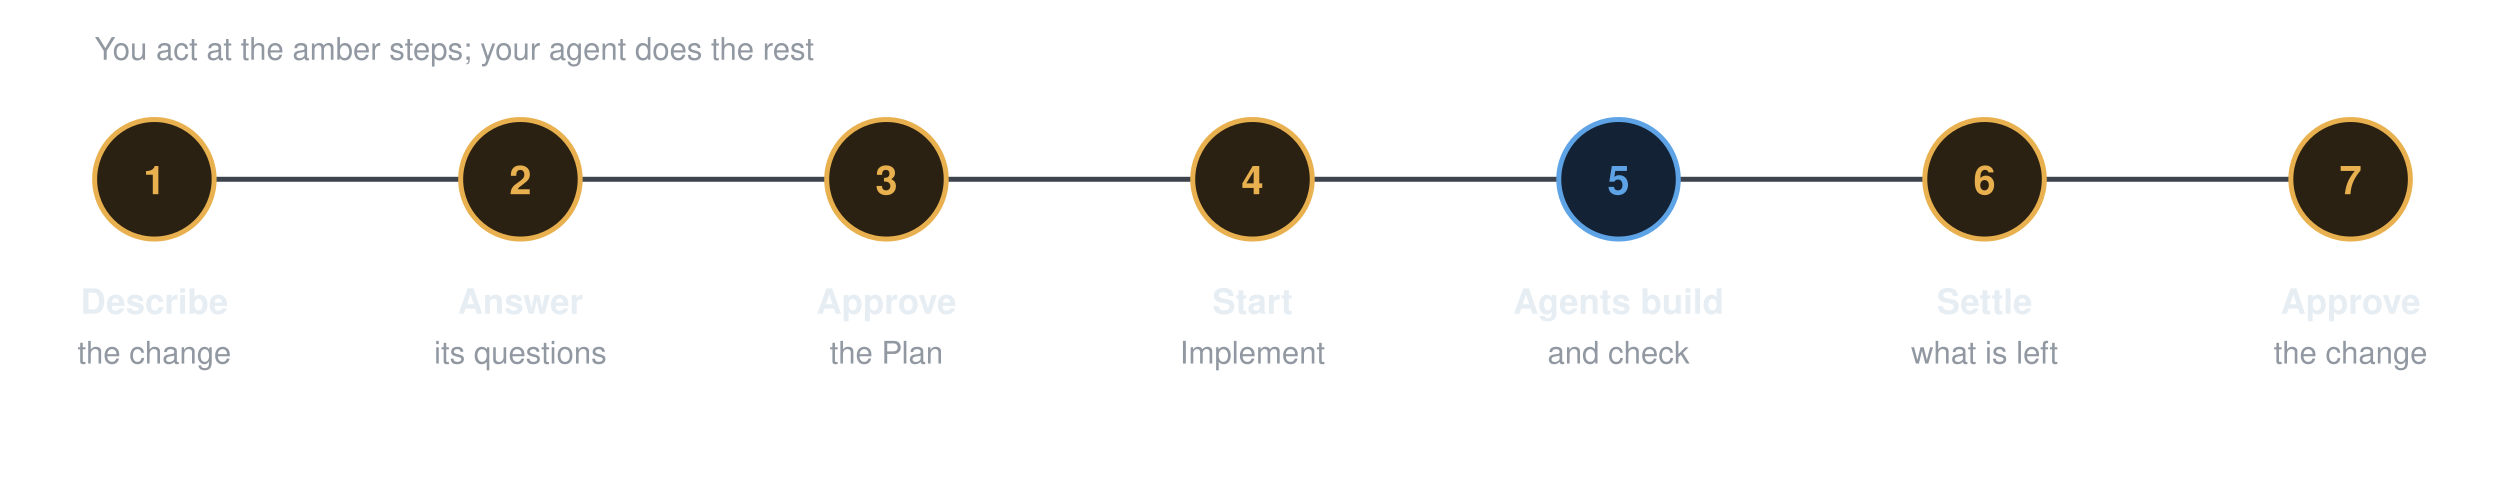
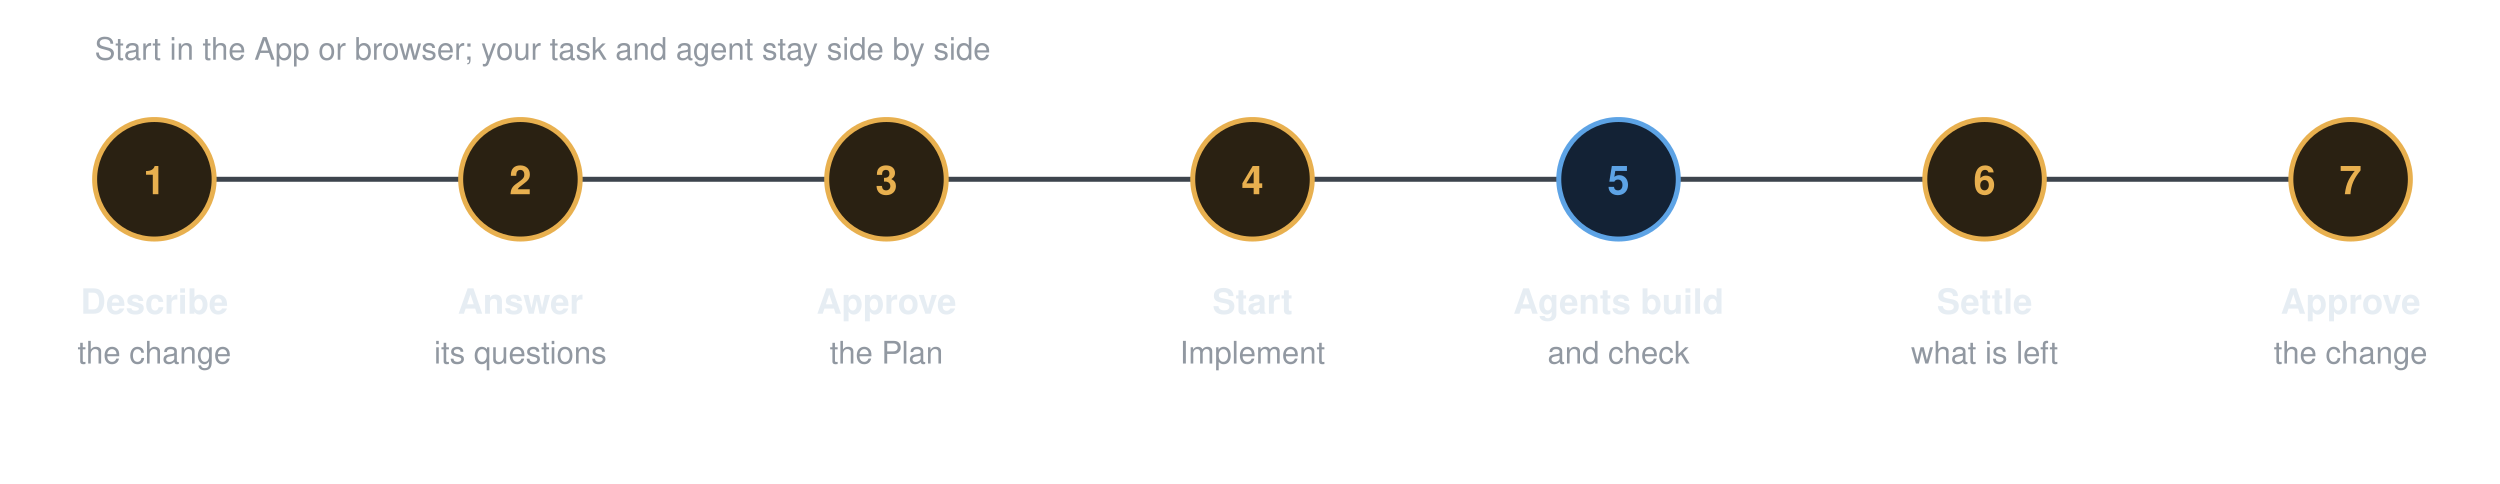
<svg xmlns="http://www.w3.org/2000/svg" style="background:#0d1117" width="1004" height="194" viewBox="-2 -2 1004 194" role="img" aria-label="Your first task in seven moves: describe the change, answer its questions, approve the Plan, start Implement, agents build and check, settle what is left, approve the change">
  <line x1="60" y1="70" x2="942" y2="70" stroke="#3d444d" stroke-width="2" />
  <circle cx="60" cy="70" r="24" fill="#2a2112" stroke="#e8b04f" stroke-width="2" />
  <text x="60" y="76" font-family="-apple-system, BlinkMacSystemFont, 'Segoe UI', 'Helvetica Neue', Helvetica, Arial, sans-serif" font-size="16" font-weight="700" fill="#e8b04f" text-anchor="middle">1</text>
  <text x="60" y="124" font-family="-apple-system, BlinkMacSystemFont, 'Segoe UI', 'Helvetica Neue', Helvetica, Arial, sans-serif" font-size="14" font-weight="650" fill="#e6edf3" text-anchor="middle">Describe</text>
  <text x="60" y="144" font-family="-apple-system, BlinkMacSystemFont, 'Segoe UI', 'Helvetica Neue', Helvetica, Arial, sans-serif" font-size="12.5" font-weight="400" fill="#9198a1" text-anchor="middle">the change</text>
  <circle cx="207" cy="70" r="24" fill="#2a2112" stroke="#e8b04f" stroke-width="2" />
  <text x="207" y="76" font-family="-apple-system, BlinkMacSystemFont, 'Segoe UI', 'Helvetica Neue', Helvetica, Arial, sans-serif" font-size="16" font-weight="700" fill="#e8b04f" text-anchor="middle">2</text>
  <text x="207" y="124" font-family="-apple-system, BlinkMacSystemFont, 'Segoe UI', 'Helvetica Neue', Helvetica, Arial, sans-serif" font-size="14" font-weight="650" fill="#e6edf3" text-anchor="middle">Answer</text>
  <text x="207" y="144" font-family="-apple-system, BlinkMacSystemFont, 'Segoe UI', 'Helvetica Neue', Helvetica, Arial, sans-serif" font-size="12.5" font-weight="400" fill="#9198a1" text-anchor="middle">its questions</text>
  <circle cx="354" cy="70" r="24" fill="#2a2112" stroke="#e8b04f" stroke-width="2" />
  <text x="354" y="76" font-family="-apple-system, BlinkMacSystemFont, 'Segoe UI', 'Helvetica Neue', Helvetica, Arial, sans-serif" font-size="16" font-weight="700" fill="#e8b04f" text-anchor="middle">3</text>
  <text x="354" y="124" font-family="-apple-system, BlinkMacSystemFont, 'Segoe UI', 'Helvetica Neue', Helvetica, Arial, sans-serif" font-size="14" font-weight="650" fill="#e6edf3" text-anchor="middle">Approve</text>
  <text x="354" y="144" font-family="-apple-system, BlinkMacSystemFont, 'Segoe UI', 'Helvetica Neue', Helvetica, Arial, sans-serif" font-size="12.5" font-weight="400" fill="#9198a1" text-anchor="middle">the Plan</text>
  <circle cx="501" cy="70" r="24" fill="#2a2112" stroke="#e8b04f" stroke-width="2" />
  <text x="501" y="76" font-family="-apple-system, BlinkMacSystemFont, 'Segoe UI', 'Helvetica Neue', Helvetica, Arial, sans-serif" font-size="16" font-weight="700" fill="#e8b04f" text-anchor="middle">4</text>
  <text x="501" y="124" font-family="-apple-system, BlinkMacSystemFont, 'Segoe UI', 'Helvetica Neue', Helvetica, Arial, sans-serif" font-size="14" font-weight="650" fill="#e6edf3" text-anchor="middle">Start</text>
  <text x="501" y="144" font-family="-apple-system, BlinkMacSystemFont, 'Segoe UI', 'Helvetica Neue', Helvetica, Arial, sans-serif" font-size="12.5" font-weight="400" fill="#9198a1" text-anchor="middle">Implement</text>
  <circle cx="648" cy="70" r="24" fill="#132235" stroke="#5da3e5" stroke-width="2" />
  <text x="648" y="76" font-family="-apple-system, BlinkMacSystemFont, 'Segoe UI', 'Helvetica Neue', Helvetica, Arial, sans-serif" font-size="16" font-weight="700" fill="#5da3e5" text-anchor="middle">5</text>
  <text x="648" y="124" font-family="-apple-system, BlinkMacSystemFont, 'Segoe UI', 'Helvetica Neue', Helvetica, Arial, sans-serif" font-size="14" font-weight="650" fill="#e6edf3" text-anchor="middle">Agents build</text>
  <text x="648" y="144" font-family="-apple-system, BlinkMacSystemFont, 'Segoe UI', 'Helvetica Neue', Helvetica, Arial, sans-serif" font-size="12.5" font-weight="400" fill="#9198a1" text-anchor="middle">and check</text>
  <circle cx="795" cy="70" r="24" fill="#2a2112" stroke="#e8b04f" stroke-width="2" />
  <text x="795" y="76" font-family="-apple-system, BlinkMacSystemFont, 'Segoe UI', 'Helvetica Neue', Helvetica, Arial, sans-serif" font-size="16" font-weight="700" fill="#e8b04f" text-anchor="middle">6</text>
  <text x="795" y="124" font-family="-apple-system, BlinkMacSystemFont, 'Segoe UI', 'Helvetica Neue', Helvetica, Arial, sans-serif" font-size="14" font-weight="650" fill="#e6edf3" text-anchor="middle">Settle</text>
  <text x="795" y="144" font-family="-apple-system, BlinkMacSystemFont, 'Segoe UI', 'Helvetica Neue', Helvetica, Arial, sans-serif" font-size="12.5" font-weight="400" fill="#9198a1" text-anchor="middle">what is left</text>
  <circle cx="942" cy="70" r="24" fill="#2a2112" stroke="#e8b04f" stroke-width="2" />
  <text x="942" y="76" font-family="-apple-system, BlinkMacSystemFont, 'Segoe UI', 'Helvetica Neue', Helvetica, Arial, sans-serif" font-size="16" font-weight="700" fill="#e8b04f" text-anchor="middle">7</text>
  <text x="942" y="124" font-family="-apple-system, BlinkMacSystemFont, 'Segoe UI', 'Helvetica Neue', Helvetica, Arial, sans-serif" font-size="14" font-weight="650" fill="#e6edf3" text-anchor="middle">Approve</text>
  <text x="942" y="144" font-family="-apple-system, BlinkMacSystemFont, 'Segoe UI', 'Helvetica Neue', Helvetica, Arial, sans-serif" font-size="12.5" font-weight="400" fill="#9198a1" text-anchor="middle">the change</text>
-   <text x="36" y="22" font-family="-apple-system, BlinkMacSystemFont, 'Segoe UI', 'Helvetica Neue', Helvetica, Arial, sans-serif" font-size="12.5" font-weight="500" fill="#9198a1" text-anchor="start">You act at the amber steps; your agent does the rest</text>
+   <text x="36" y="22" font-family="-apple-system, BlinkMacSystemFont, 'Segoe UI', 'Helvetica Neue', Helvetica, Arial, sans-serif" font-size="12.5" font-weight="500" fill="#9198a1" text-anchor="start">Start in the App or browser; your task and agent stay side by side</text>
</svg>
